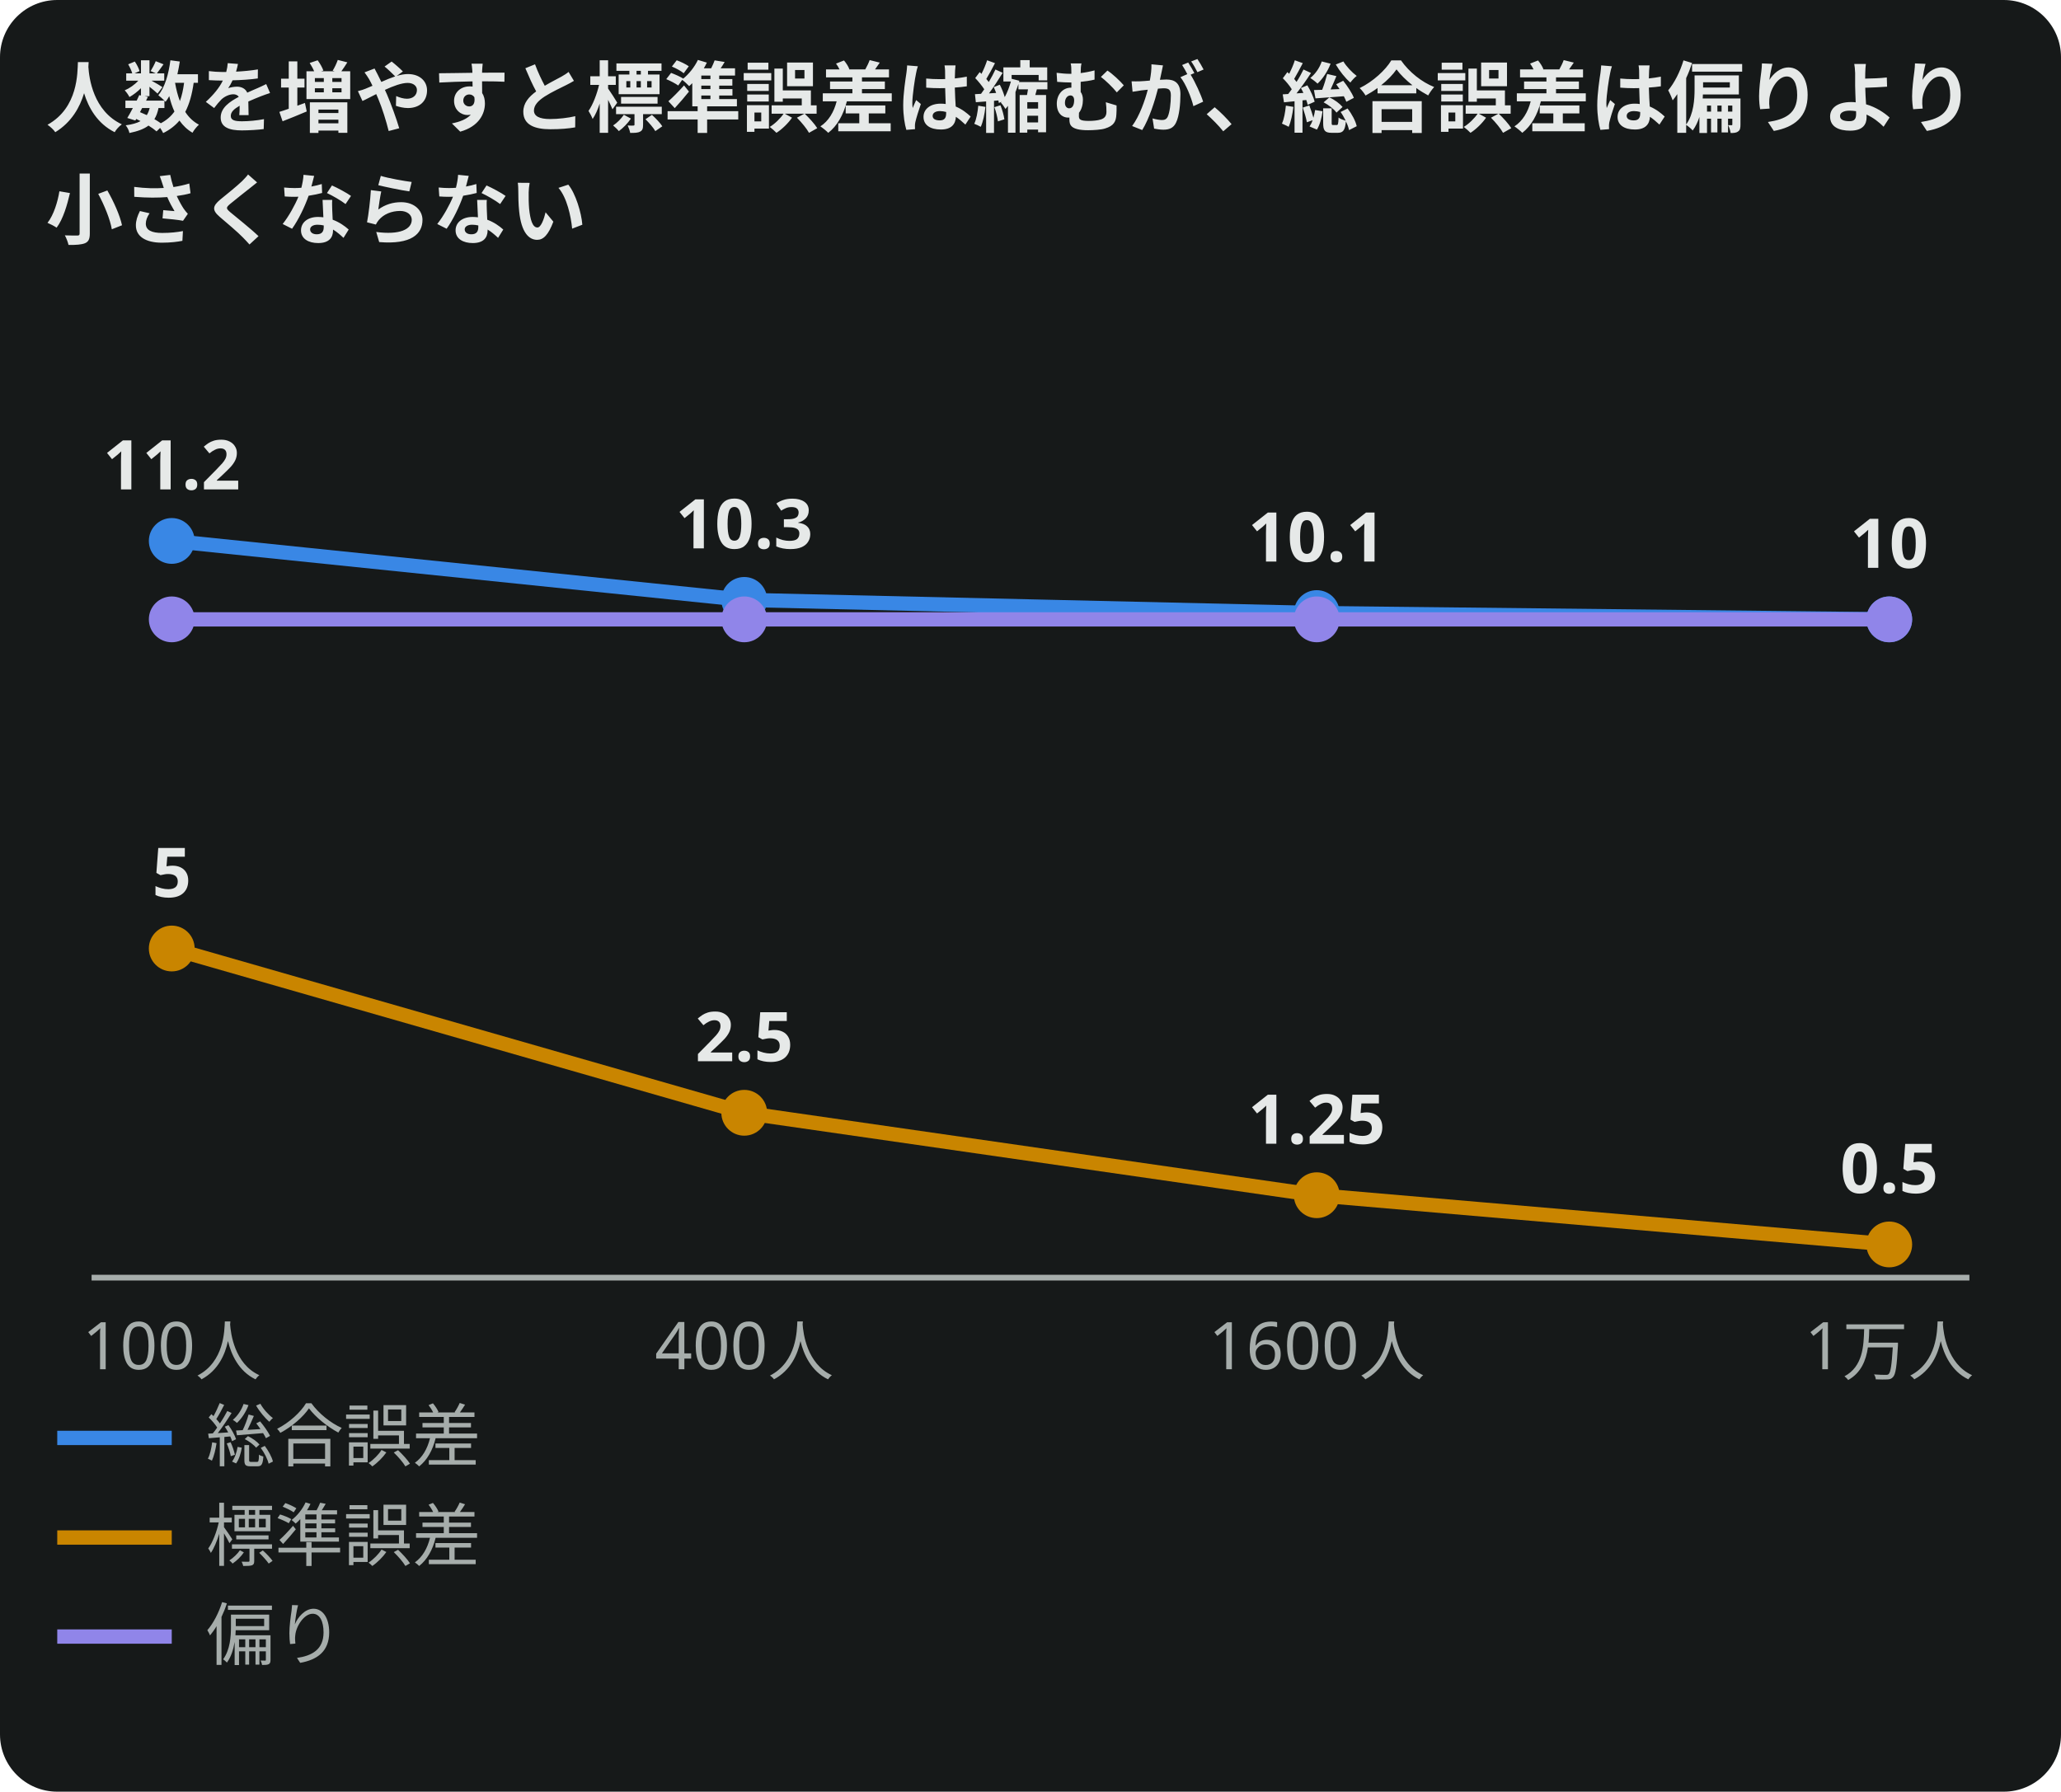
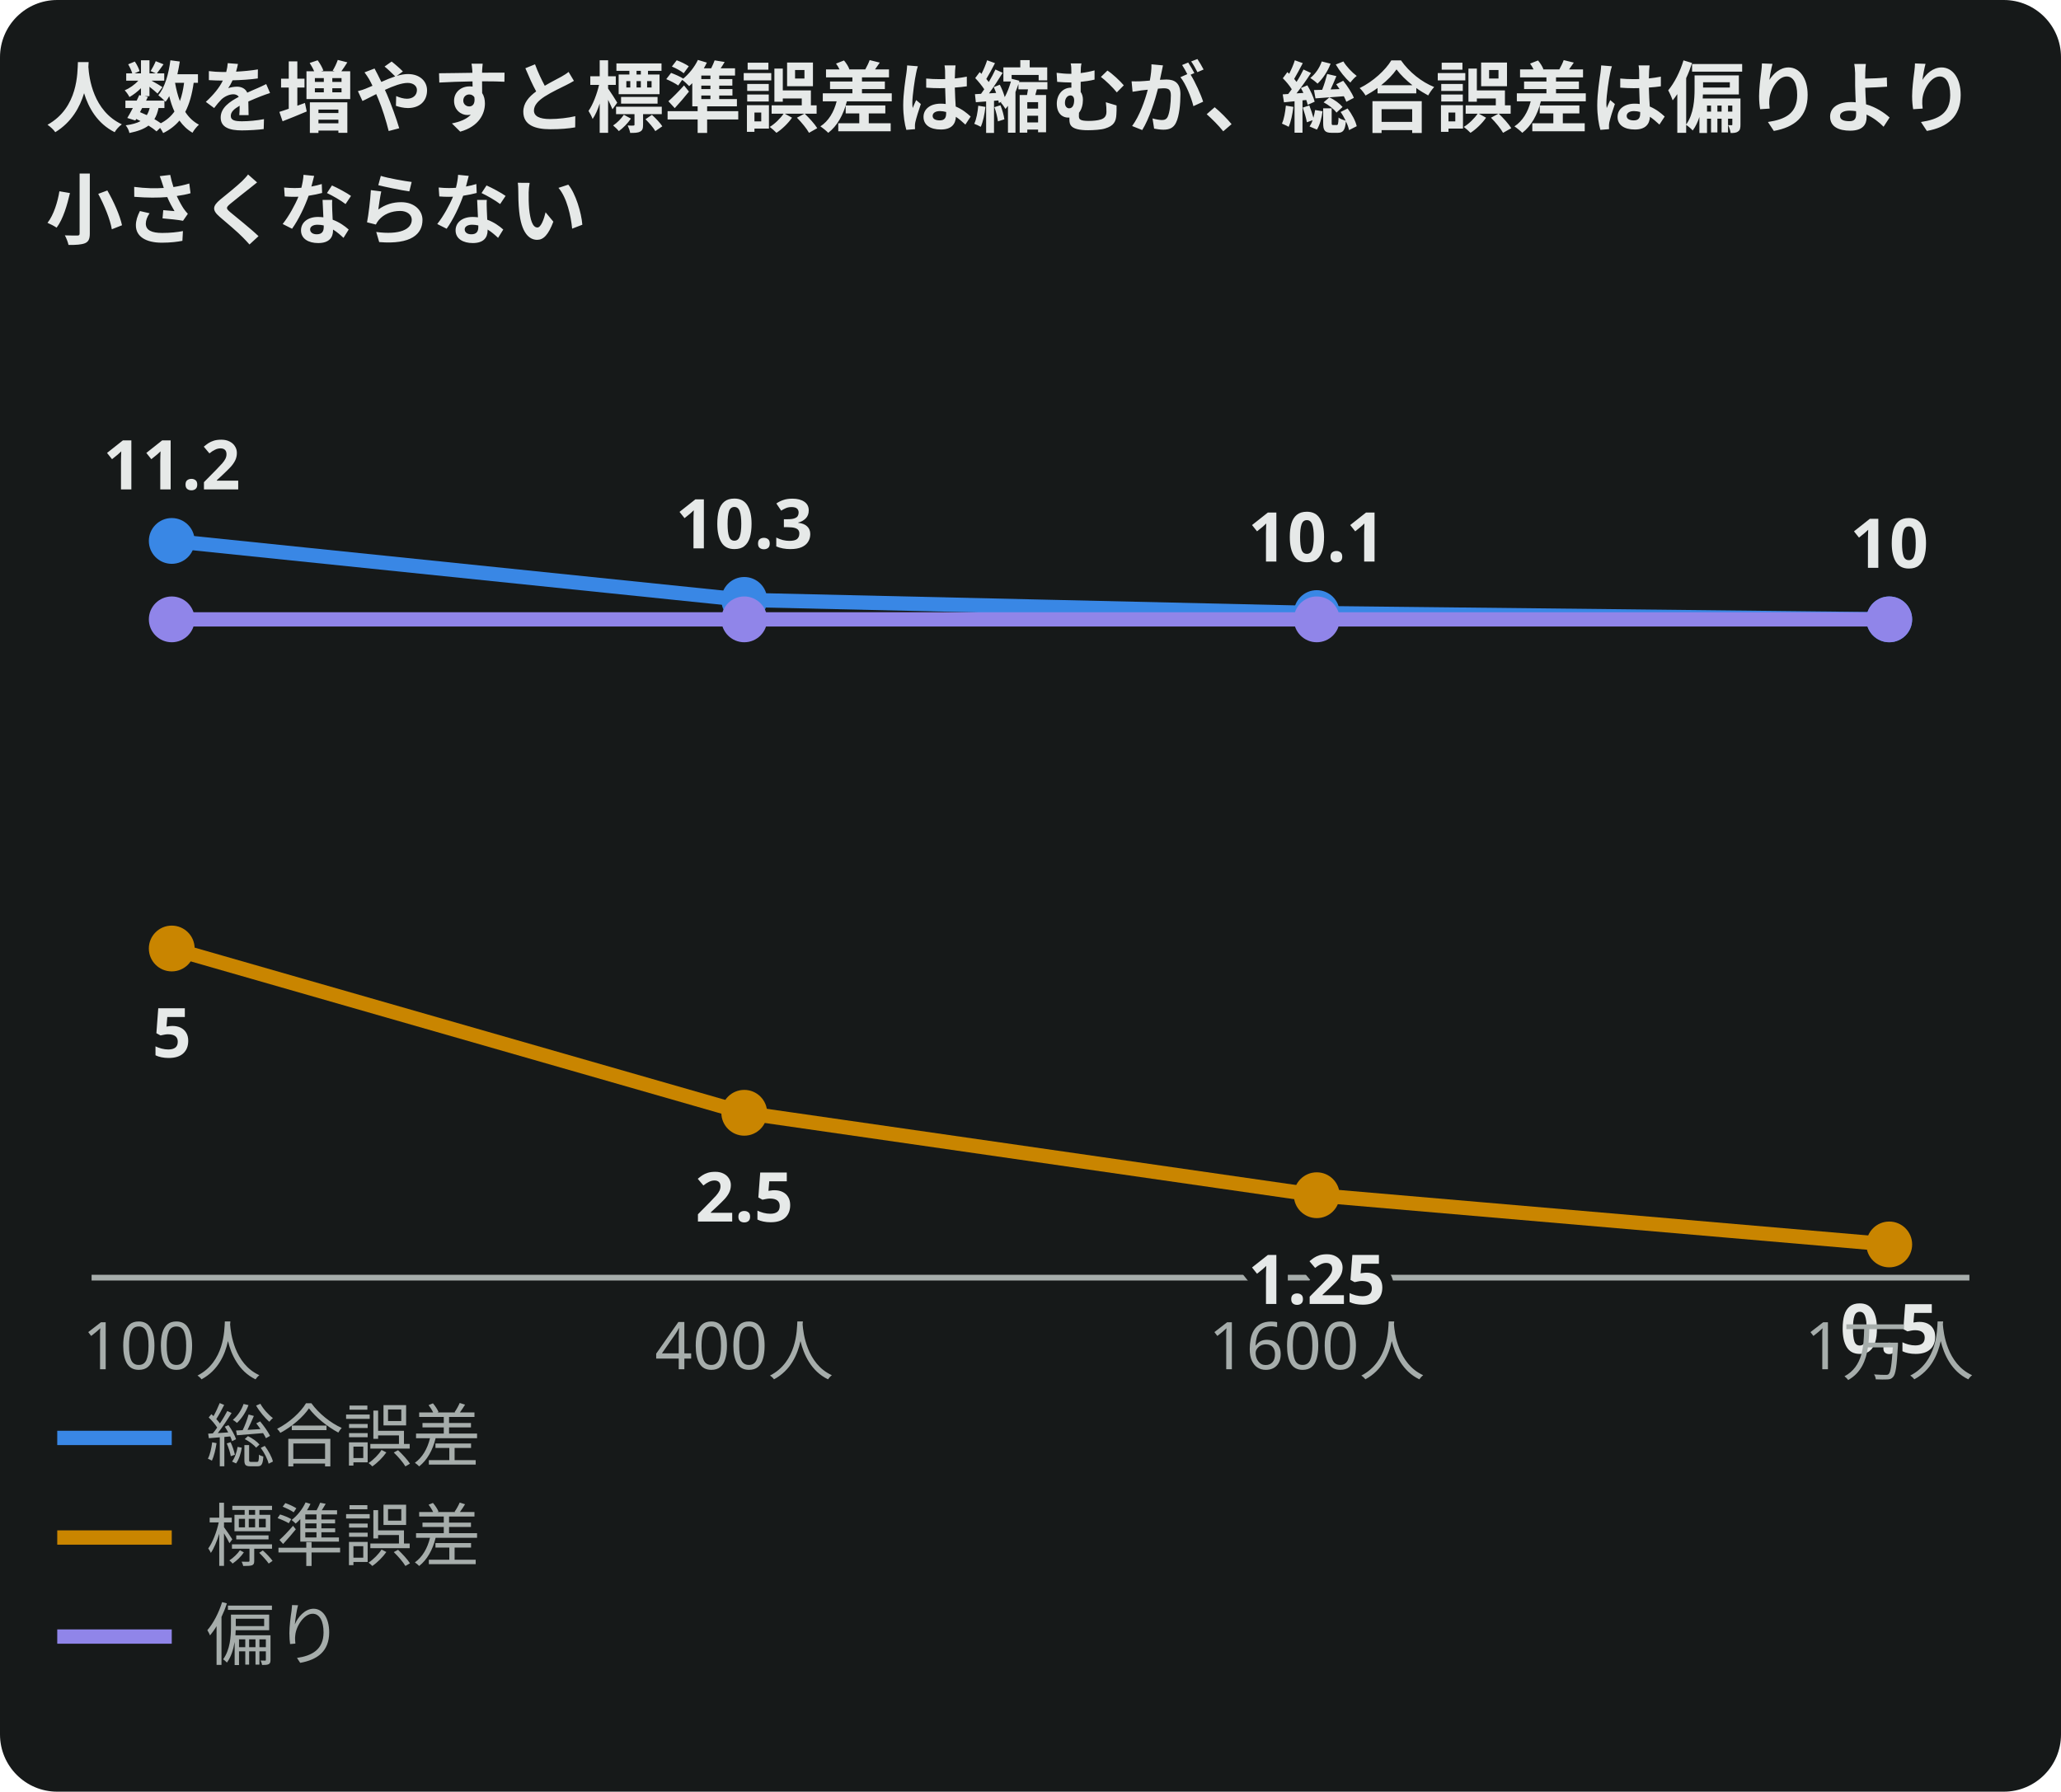
<svg xmlns="http://www.w3.org/2000/svg" viewBox="0 0 360 313" width="360" height="313" font-family="sans-serif" role="img" aria-label="折れ線（100人・400人・1600人・1万人）">
  <rect width="360" height="313" rx="10" fill="#161919" />
  <text x="8" y="22" font-size="13.5" fill="#e6e9e8" text-anchor="start" font-weight="bold">人数を増やすと標準誤差は縮むが、総合誤差は偏りより</text>
  <text x="8" y="41.6" font-size="13.5" fill="#e6e9e8" text-anchor="start" font-weight="bold">小さくならない</text>
  <line x1="16" y1="223.2" x2="344" y2="223.2" stroke="#a6adab" stroke-width="1" />
  <polyline points="30,94.5 130,104.8 230,107.1 330,108.2" fill="none" stroke="#3987e5" stroke-width="2.5" stroke-linejoin="round" />
  <circle cx="30" cy="94.5" r="4" fill="#3987e5" />
  <text x="30" y="85.5" font-size="12" fill="#e6e9e8" stroke="#161919" text-anchor="middle" font-weight="bold" stroke-width="4" paint-order="stroke">11.2</text>
  <circle cx="130" cy="104.8" r="4" fill="#3987e5" />
  <text x="130" y="95.8" font-size="12" fill="#e6e9e8" stroke="#161919" text-anchor="middle" font-weight="bold" stroke-width="4" paint-order="stroke">10.3</text>
  <circle cx="230" cy="107.1" r="4" fill="#3987e5" />
  <text x="230" y="98.1" font-size="12" fill="#e6e9e8" stroke="#161919" text-anchor="middle" font-weight="bold" stroke-width="4" paint-order="stroke">10.1</text>
  <circle cx="330" cy="108.2" r="4" fill="#3987e5" />
  <text x="330" y="99.2" font-size="12" fill="#e6e9e8" stroke="#161919" text-anchor="middle" font-weight="bold" stroke-width="4" paint-order="stroke">10</text>
  <polyline points="30,165.7 130,194.4 230,208.8 330,217.4" fill="none" stroke="#c98500" stroke-width="2.5" stroke-linejoin="round" />
  <circle cx="30" cy="165.7" r="4" fill="#c98500" />
-   <text x="30" y="156.7" font-size="12" fill="#e6e9e8" stroke="#161919" text-anchor="middle" font-weight="bold" stroke-width="4" paint-order="stroke">5</text>
+   <text x="30" y="184.7" font-size="12" fill="#e6e9e8" stroke="#161919" text-anchor="middle" font-weight="bold" stroke-width="4" paint-order="stroke">5</text>
  <circle cx="130" cy="194.4" r="4" fill="#c98500" />
-   <text x="130" y="185.4" font-size="12" fill="#e6e9e8" stroke="#161919" text-anchor="middle" font-weight="bold" stroke-width="4" paint-order="stroke">2.5</text>
+   <text x="130" y="213.4" font-size="12" fill="#e6e9e8" stroke="#161919" text-anchor="middle" font-weight="bold" stroke-width="4" paint-order="stroke">2.5</text>
  <circle cx="230" cy="208.8" r="4" fill="#c98500" />
-   <text x="230" y="199.8" font-size="12" fill="#e6e9e8" stroke="#161919" text-anchor="middle" font-weight="bold" stroke-width="4" paint-order="stroke">1.25</text>
+   <text x="230" y="227.8" font-size="12" fill="#e6e9e8" stroke="#161919" text-anchor="middle" font-weight="bold" stroke-width="4" paint-order="stroke">1.25</text>
  <circle cx="330" cy="217.4" r="4" fill="#c98500" />
-   <text x="330" y="208.4" font-size="12" fill="#e6e9e8" stroke="#161919" text-anchor="middle" font-weight="bold" stroke-width="4" paint-order="stroke">0.5</text>
+   <text x="330" y="236.4" font-size="12" fill="#e6e9e8" stroke="#161919" text-anchor="middle" font-weight="bold" stroke-width="4" paint-order="stroke">0.5</text>
  <polyline points="30,108.2 130,108.2 230,108.2 330,108.2" fill="none" stroke="#9085e9" stroke-width="2.5" stroke-linejoin="round" />
  <circle cx="30" cy="108.2" r="4" fill="#9085e9" />
  <circle cx="130" cy="108.2" r="4" fill="#9085e9" />
  <circle cx="230" cy="108.2" r="4" fill="#9085e9" />
  <circle cx="330" cy="108.2" r="4" fill="#9085e9" />
  <text x="30" y="239.2" font-size="11.5" fill="#a6adab" text-anchor="middle">100人</text>
  <text x="130" y="239.2" font-size="11.5" fill="#a6adab" text-anchor="middle">400人</text>
  <text x="230" y="239.2" font-size="11.5" fill="#a6adab" text-anchor="middle">1600人</text>
  <text x="330" y="239.2" font-size="11.5" fill="#a6adab" text-anchor="middle">1万人</text>
  <line x1="10" y1="251.2" x2="30" y2="251.2" stroke="#3987e5" stroke-width="2.5" />
  <text x="36" y="255.2" font-size="12" fill="#a6adab" text-anchor="start">総合誤差</text>
  <line x1="10" y1="268.6" x2="30" y2="268.6" stroke="#c98500" stroke-width="2.5" />
  <text x="36" y="272.6" font-size="12" fill="#a6adab" text-anchor="start">標準誤差</text>
  <line x1="10" y1="285.9" x2="30" y2="285.9" stroke="#9085e9" stroke-width="2.5" />
  <text x="36" y="289.9" font-size="12" fill="#a6adab" text-anchor="start">偏り</text>
</svg>
